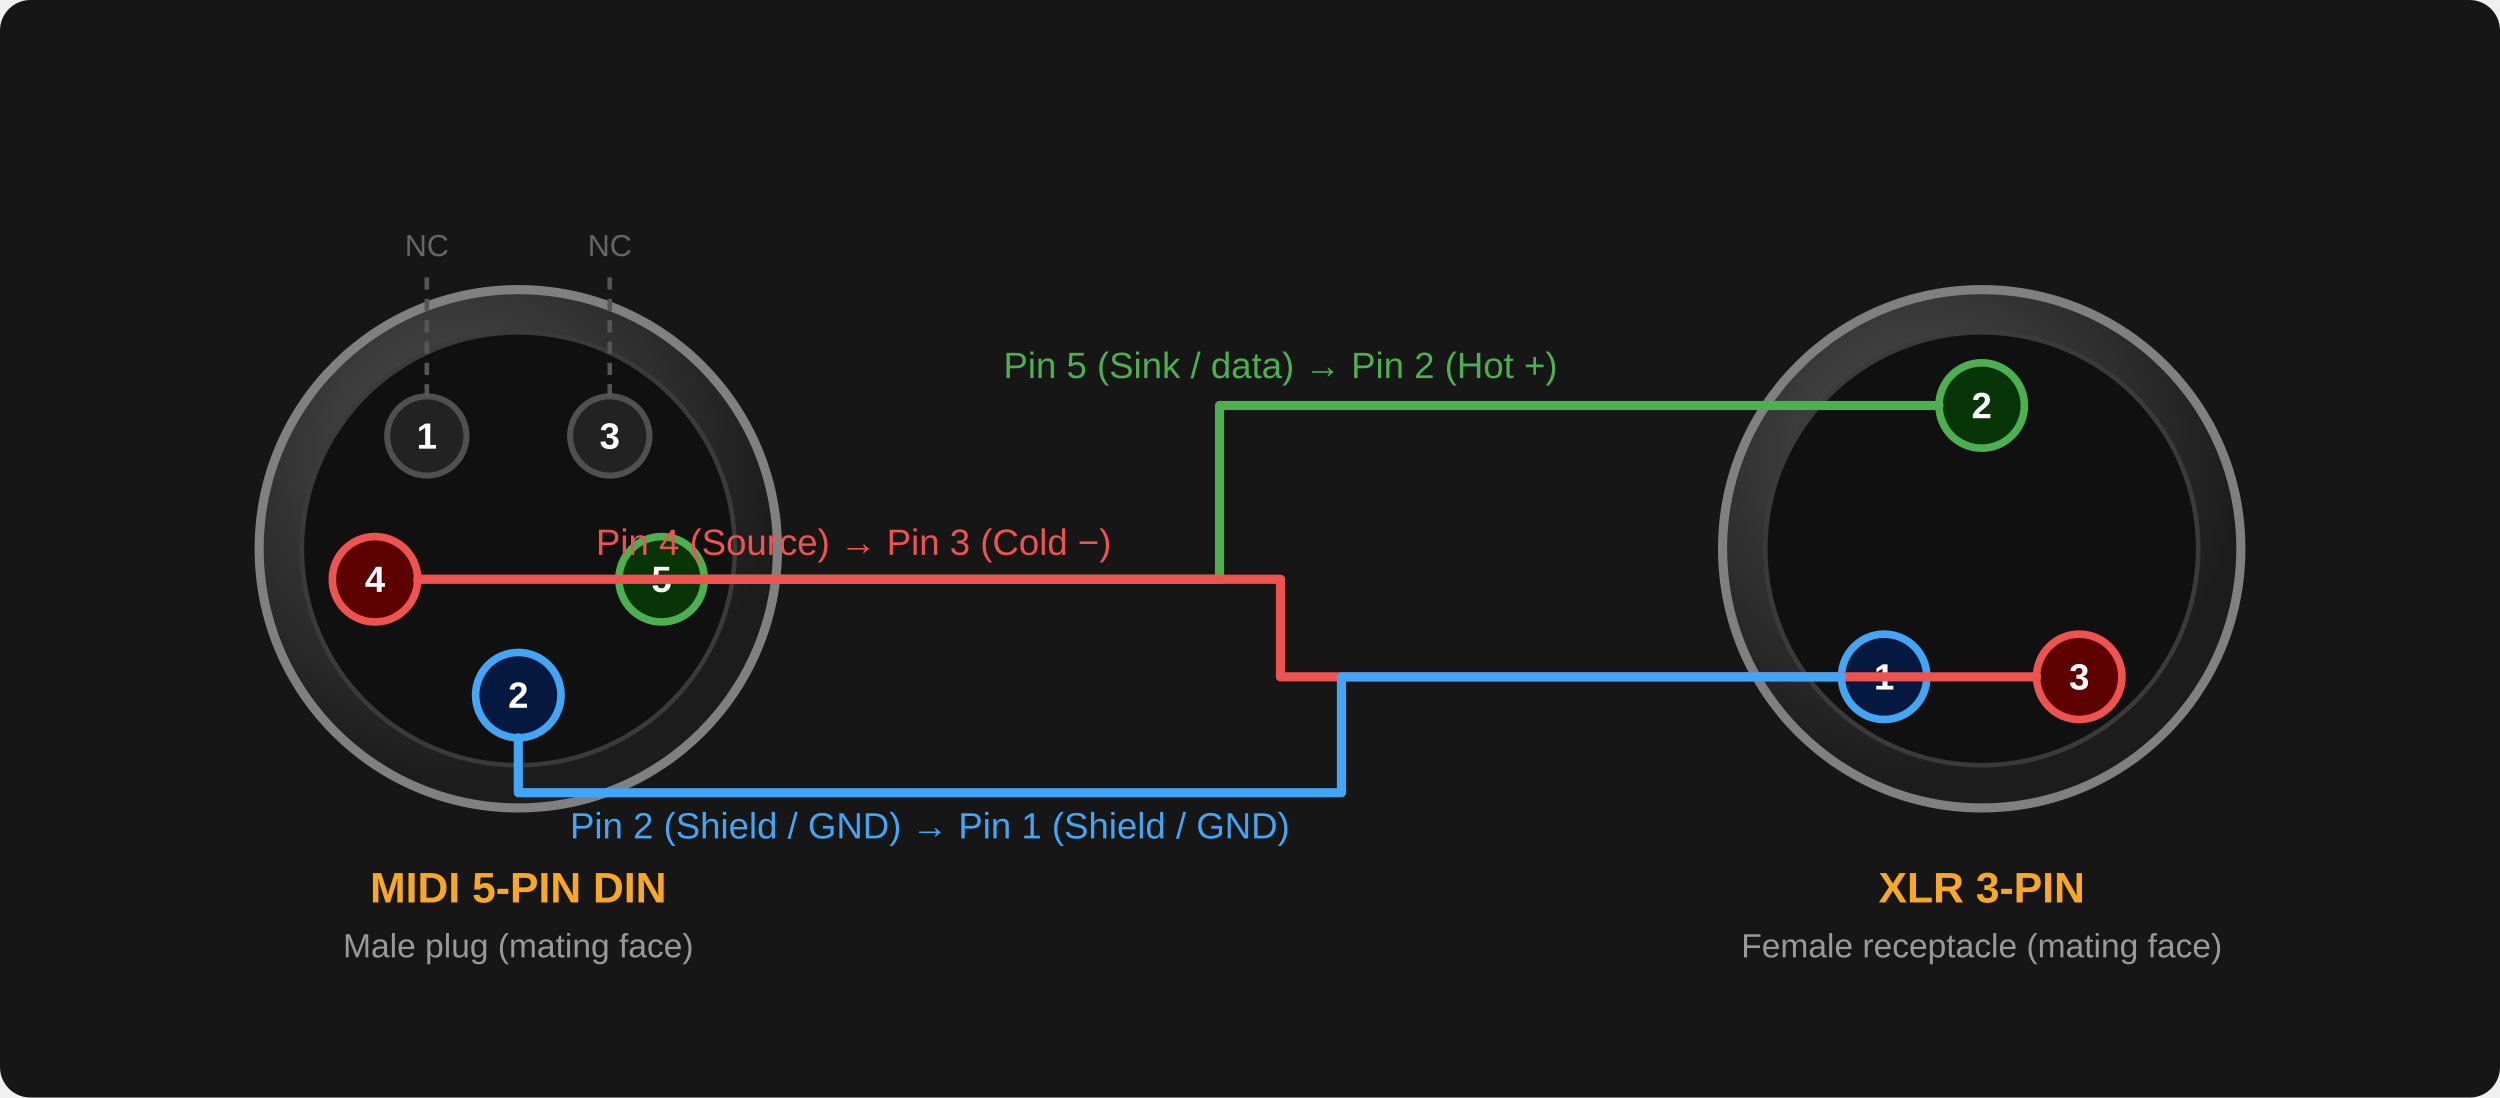
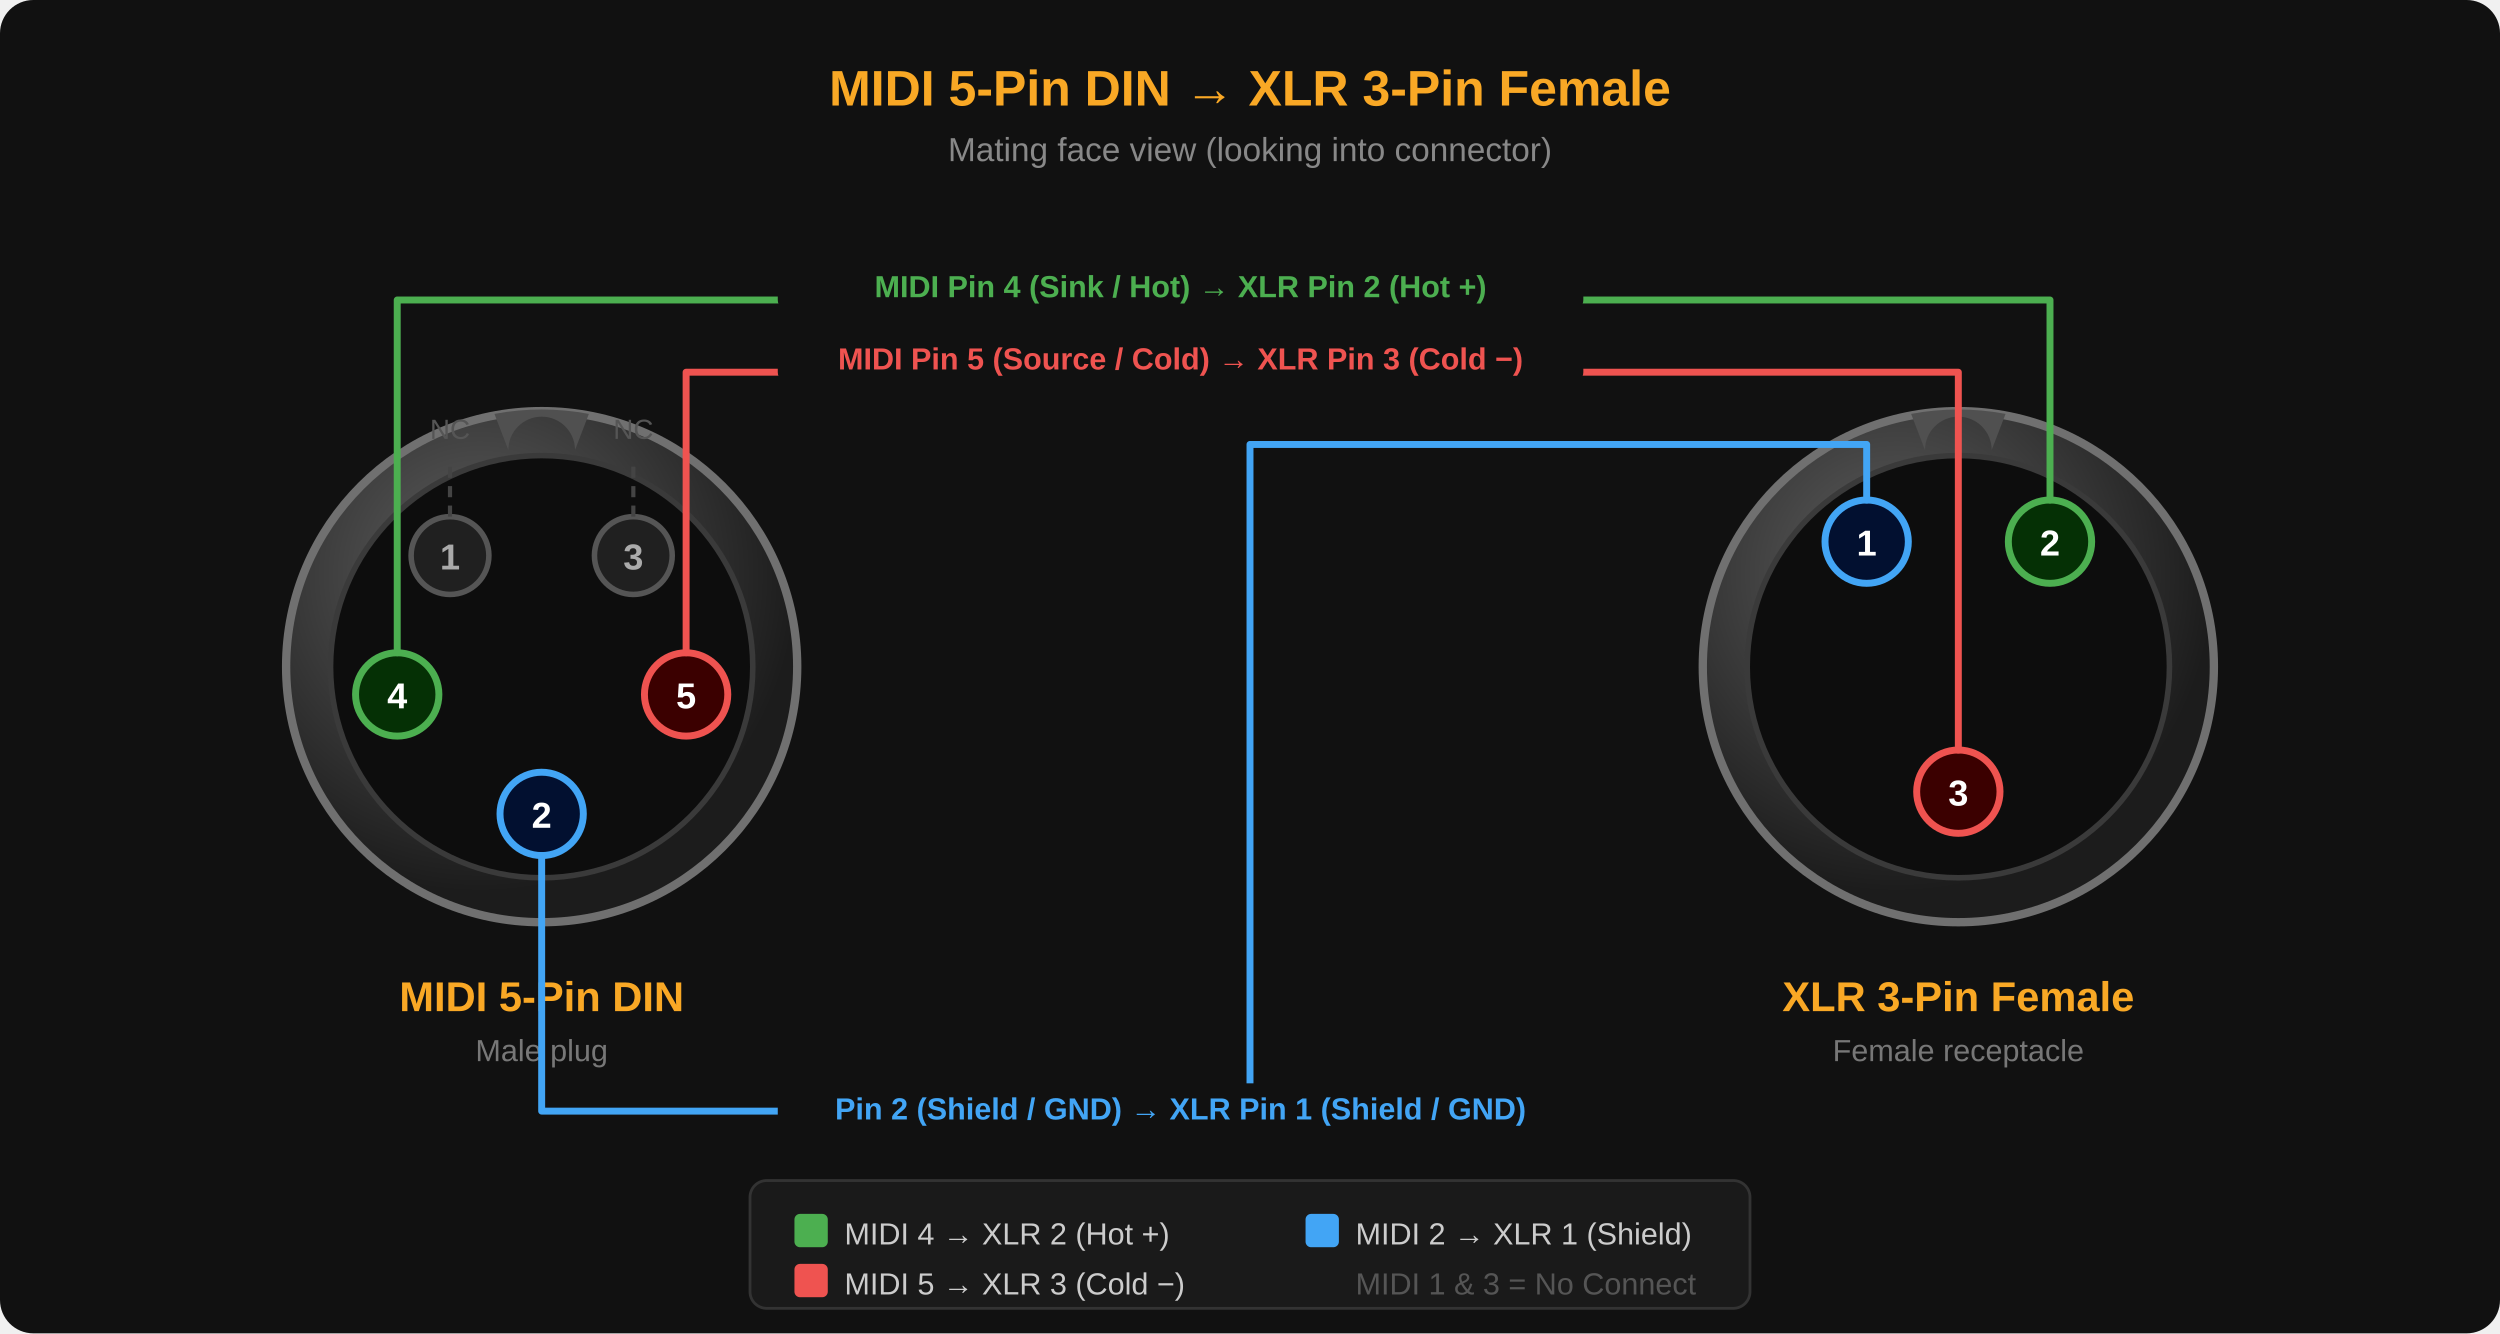
- <svg xmlns="http://www.w3.org/2000/svg" viewBox="0 0 820 360" width="820" height="360">
+ <svg xmlns="http://www.w3.org/2000/svg" viewBox="0 0 900 480" width="900" height="480">
  <defs>
-     <style>
-       .hdr  { font-family: Arial, Helvetica, sans-serif; font-size: 14px; font-weight: 700;
-               fill: #F9A825; text-anchor: middle; }
-       .sub  { font-family: Arial, Helvetica, sans-serif; font-size: 11px;
-               fill: #999999; text-anchor: middle; }
-       .pnum { font-family: Arial, Helvetica, sans-serif; font-size: 12px; font-weight: 700;
-               fill: #FFFFFF; text-anchor: middle; dominant-baseline: central; }
-       .wlbl { font-family: Arial, Helvetica, sans-serif; font-size: 12px; }
-       .nc   { font-family: Arial, Helvetica, sans-serif; font-size: 10px;
-               fill: #666666; text-anchor: middle; }
-     </style>
-     <radialGradient id="cg" cx="38%" cy="32%" r="62%">
-       <stop offset="0%" stop-color="#505050" />
+     <radialGradient id="shellGrad" cx="38%" cy="32%" r="62%">
+       <stop offset="0%" stop-color="#606060" />
      <stop offset="100%" stop-color="#1C1C1C" />
    </radialGradient>
  </defs>
-   <rect width="820" height="360" fill="#161616" rx="10" />
-   <circle cx="170" cy="180" r="85" fill="url(#cg)" stroke="#808080" stroke-width="3" />
-   <circle cx="170" cy="180" r="71" fill="#101010" stroke="#3A3A3A" stroke-width="1.5" />
-   <circle cx="140" cy="143" r="13" fill="#222222" stroke="#505050" stroke-width="2" />
-   <text x="140" y="143" class="pnum">1</text>
-   <line x1="140" y1="130" x2="140" y2="90" stroke="#555" stroke-width="1.5" stroke-dasharray="4,3" />
-   <text x="140" y="84" class="nc">NC</text>
-   <circle cx="200" cy="143" r="13" fill="#222222" stroke="#505050" stroke-width="2" />
-   <text x="200" y="143" class="pnum">3</text>
-   <line x1="200" y1="130" x2="200" y2="90" stroke="#555" stroke-width="1.5" stroke-dasharray="4,3" />
-   <text x="200" y="84" class="nc">NC</text>
-   <circle cx="123" cy="190" r="14" fill="#5C0000" stroke="#EF5350" stroke-width="2.5" />
-   <text x="123" y="190" class="pnum">4</text>
-   <circle cx="217" cy="190" r="14" fill="#073507" stroke="#4CAF50" stroke-width="2.5" />
-   <text x="217" y="190" class="pnum">5</text>
-   <circle cx="170" cy="228" r="14" fill="#041840" stroke="#42A5F5" stroke-width="2.5" />
-   <text x="170" y="228" class="pnum">2</text>
-   <text x="170" y="296" class="hdr">MIDI 5-PIN DIN</text>
-   <text x="170" y="314" class="sub">Male plug (mating face)</text>
-   <circle cx="650" cy="180" r="85" fill="url(#cg)" stroke="#808080" stroke-width="3" />
-   <circle cx="650" cy="180" r="71" fill="#101010" stroke="#3A3A3A" stroke-width="1.5" />
-   <circle cx="618" cy="222" r="14" fill="#041840" stroke="#42A5F5" stroke-width="2.5" />
-   <text x="618" y="222" class="pnum">1</text>
-   <circle cx="650" cy="133" r="14" fill="#073507" stroke="#4CAF50" stroke-width="2.5" />
-   <text x="650" y="133" class="pnum">2</text>
-   <circle cx="682" cy="222" r="14" fill="#5C0000" stroke="#EF5350" stroke-width="2.5" />
-   <text x="682" y="222" class="pnum">3</text>
-   <text x="650" y="296" class="hdr">XLR 3-PIN</text>
-   <text x="650" y="314" class="sub">Female receptacle (mating face)</text>
-   <path d="M 231,190 L 400,190 L 400,133 L 636,133" stroke="#4CAF50" stroke-width="3" fill="none" stroke-linecap="round" stroke-linejoin="round" />
-   <path d="M 137,190 L 420,190 L 420,222 L 668,222" stroke="#EF5350" stroke-width="3" fill="none" stroke-linecap="round" stroke-linejoin="round" />
-   <path d="M 170,242 L 170,260 L 440,260 L 440,222 L 604,222" stroke="#42A5F5" stroke-width="3" fill="none" stroke-linecap="round" stroke-linejoin="round" />
-   <text x="420" y="124" class="wlbl" fill="#4CAF50" text-anchor="middle">
-     Pin 5 (Sink / data)  →  Pin 2 (Hot +)
-   </text>
-   <text x="280" y="182" class="wlbl" fill="#EF5350" text-anchor="middle">
-     Pin 4 (Source)  →  Pin 3 (Cold −)
-   </text>
-   <text x="305" y="275" class="wlbl" fill="#42A5F5" text-anchor="middle">
-     Pin 2 (Shield / GND)  →  Pin 1 (Shield / GND)
-   </text>
+   <rect width="900" height="480" fill="#111111" rx="12" />
+   <text x="450" y="38" font-family="Arial, Helvetica, sans-serif" font-size="18" font-weight="700" fill="#F9A825" text-anchor="middle">MIDI 5-Pin DIN  →  XLR 3-Pin Female</text>
+   <text x="450" y="58" font-family="Arial, Helvetica, sans-serif" font-size="12" fill="#888888" text-anchor="middle">Mating face view (looking into connector)</text>
+   <circle cx="195" cy="240" r="92" fill="url(#shellGrad)" stroke="#707070" stroke-width="3" />
+   <path d="M 178,149 A 92,92 0 0 1 212,149 L 207,162 A 5,5 0 0 0 183,162 Z" fill="#505050" />
+   <circle cx="195" cy="240" r="76" fill="#0D0D0D" stroke="#3A3A3A" stroke-width="2" />
+   <circle cx="162" cy="200" r="14" fill="#202020" stroke="#555555" stroke-width="2" />
+   <text x="162" y="205" font-family="Arial, Helvetica, sans-serif" font-size="13" font-weight="700" fill="#AAAAAA" text-anchor="middle">1</text>
+   <circle cx="228" cy="200" r="14" fill="#202020" stroke="#555555" stroke-width="2" />
+   <text x="228" y="205" font-family="Arial, Helvetica, sans-serif" font-size="13" font-weight="700" fill="#AAAAAA" text-anchor="middle">3</text>
+   <circle cx="143" cy="250" r="15" fill="#053005" stroke="#4CAF50" stroke-width="2.5" />
+   <text x="143" y="255" font-family="Arial, Helvetica, sans-serif" font-size="13" font-weight="700" fill="#FFFFFF" text-anchor="middle">4</text>
+   <circle cx="247" cy="250" r="15" fill="#3B0000" stroke="#EF5350" stroke-width="2.5" />
+   <text x="247" y="255" font-family="Arial, Helvetica, sans-serif" font-size="13" font-weight="700" fill="#FFFFFF" text-anchor="middle">5</text>
+   <circle cx="195" cy="293" r="15" fill="#021030" stroke="#42A5F5" stroke-width="2.5" />
+   <text x="195" y="298" font-family="Arial, Helvetica, sans-serif" font-size="13" font-weight="700" fill="#FFFFFF" text-anchor="middle">2</text>
+   <line x1="162" y1="186" x2="162" y2="165" stroke="#444" stroke-width="1.5" stroke-dasharray="4,3" />
+   <line x1="228" y1="186" x2="228" y2="165" stroke="#444" stroke-width="1.5" stroke-dasharray="4,3" />
+   <text x="162" y="158" font-family="Arial, Helvetica, sans-serif" font-size="10" fill="#555555" text-anchor="middle">NC</text>
+   <text x="228" y="158" font-family="Arial, Helvetica, sans-serif" font-size="10" fill="#555555" text-anchor="middle">NC</text>
+   <text x="195" y="364" font-family="Arial, Helvetica, sans-serif" font-size="15" font-weight="700" fill="#F9A825" text-anchor="middle">MIDI 5-Pin DIN</text>
+   <text x="195" y="382" font-family="Arial, Helvetica, sans-serif" font-size="11" fill="#777777" text-anchor="middle">Male plug</text>
+   <circle cx="705" cy="240" r="92" fill="url(#shellGrad)" stroke="#707070" stroke-width="3" />
+   <path d="M 688,149 A 92,92 0 0 1 722,149 L 717,162 A 5,5 0 0 0 693,162 Z" fill="#505050" />
+   <circle cx="705" cy="240" r="76" fill="#0D0D0D" stroke="#3A3A3A" stroke-width="2" />
+   <circle cx="672" cy="195" r="15" fill="#021030" stroke="#42A5F5" stroke-width="2.5" />
+   <text x="672" y="200" font-family="Arial, Helvetica, sans-serif" font-size="13" font-weight="700" fill="#FFFFFF" text-anchor="middle">1</text>
+   <circle cx="738" cy="195" r="15" fill="#053005" stroke="#4CAF50" stroke-width="2.5" />
+   <text x="738" y="200" font-family="Arial, Helvetica, sans-serif" font-size="13" font-weight="700" fill="#FFFFFF" text-anchor="middle">2</text>
+   <circle cx="705" cy="285" r="15" fill="#3B0000" stroke="#EF5350" stroke-width="2.5" />
+   <text x="705" y="290" font-family="Arial, Helvetica, sans-serif" font-size="13" font-weight="700" fill="#FFFFFF" text-anchor="middle">3</text>
+   <text x="705" y="364" font-family="Arial, Helvetica, sans-serif" font-size="15" font-weight="700" fill="#F9A825" text-anchor="middle">XLR 3-Pin Female</text>
+   <text x="705" y="382" font-family="Arial, Helvetica, sans-serif" font-size="11" fill="#777777" text-anchor="middle">Female receptacle</text>
+   <path d="M 143,235 L 143,108 L 738,108 L 738,180" stroke="#4CAF50" stroke-width="2.5" fill="none" stroke-linecap="round" stroke-linejoin="round" />
+   <path d="M 247,235 L 247,134 L 705,134 L 705,270" stroke="#EF5350" stroke-width="2.5" fill="none" stroke-linecap="round" stroke-linejoin="round" />
+   <path d="M 195,308 L 195,400 L 450,400 L 450,160 L 672,160 L 672,180" stroke="#42A5F5" stroke-width="2.5" fill="none" stroke-linecap="round" stroke-linejoin="round" />
+   <rect x="280" y="94" width="290" height="18" rx="4" fill="#111111" />
+   <rect x="280" y="120" width="290" height="18" rx="4" fill="#111111" />
+   <rect x="280" y="390" width="290" height="18" rx="4" fill="#111111" />
+   <text x="425" y="107" font-family="Arial, Helvetica, sans-serif" font-size="11" font-weight="700" fill="#4CAF50" text-anchor="middle">MIDI Pin 4 (Sink / Hot)  →  XLR Pin 2 (Hot +)</text>
+   <text x="425" y="133" font-family="Arial, Helvetica, sans-serif" font-size="11" font-weight="700" fill="#EF5350" text-anchor="middle">MIDI Pin 5 (Source / Cold)  →  XLR Pin 3 (Cold −)</text>
+   <text x="425" y="403" font-family="Arial, Helvetica, sans-serif" font-size="11" font-weight="700" fill="#42A5F5" text-anchor="middle">Pin 2 (Shield / GND)  →  XLR Pin 1 (Shield / GND)</text>
+   <rect x="270" y="425" width="360" height="46" rx="6" fill="#1A1A1A" stroke="#333333" stroke-width="1" />
+   <rect x="286" y="437" width="12" height="12" rx="2" fill="#4CAF50" />
+   <text x="304" y="448" font-family="Arial, Helvetica, sans-serif" font-size="11" fill="#CCCCCC">MIDI 4  →  XLR 2 (Hot +)</text>
+   <rect x="286" y="455" width="12" height="12" rx="2" fill="#EF5350" />
+   <text x="304" y="466" font-family="Arial, Helvetica, sans-serif" font-size="11" fill="#CCCCCC">MIDI 5  →  XLR 3 (Cold −)</text>
+   <rect x="470" y="437" width="12" height="12" rx="2" fill="#42A5F5" />
+   <text x="488" y="448" font-family="Arial, Helvetica, sans-serif" font-size="11" fill="#CCCCCC">MIDI 2  →  XLR 1 (Shield)</text>
+   <text x="488" y="466" font-family="Arial, Helvetica, sans-serif" font-size="11" fill="#555555">MIDI 1 &amp; 3  =  No Connect</text>
</svg>
